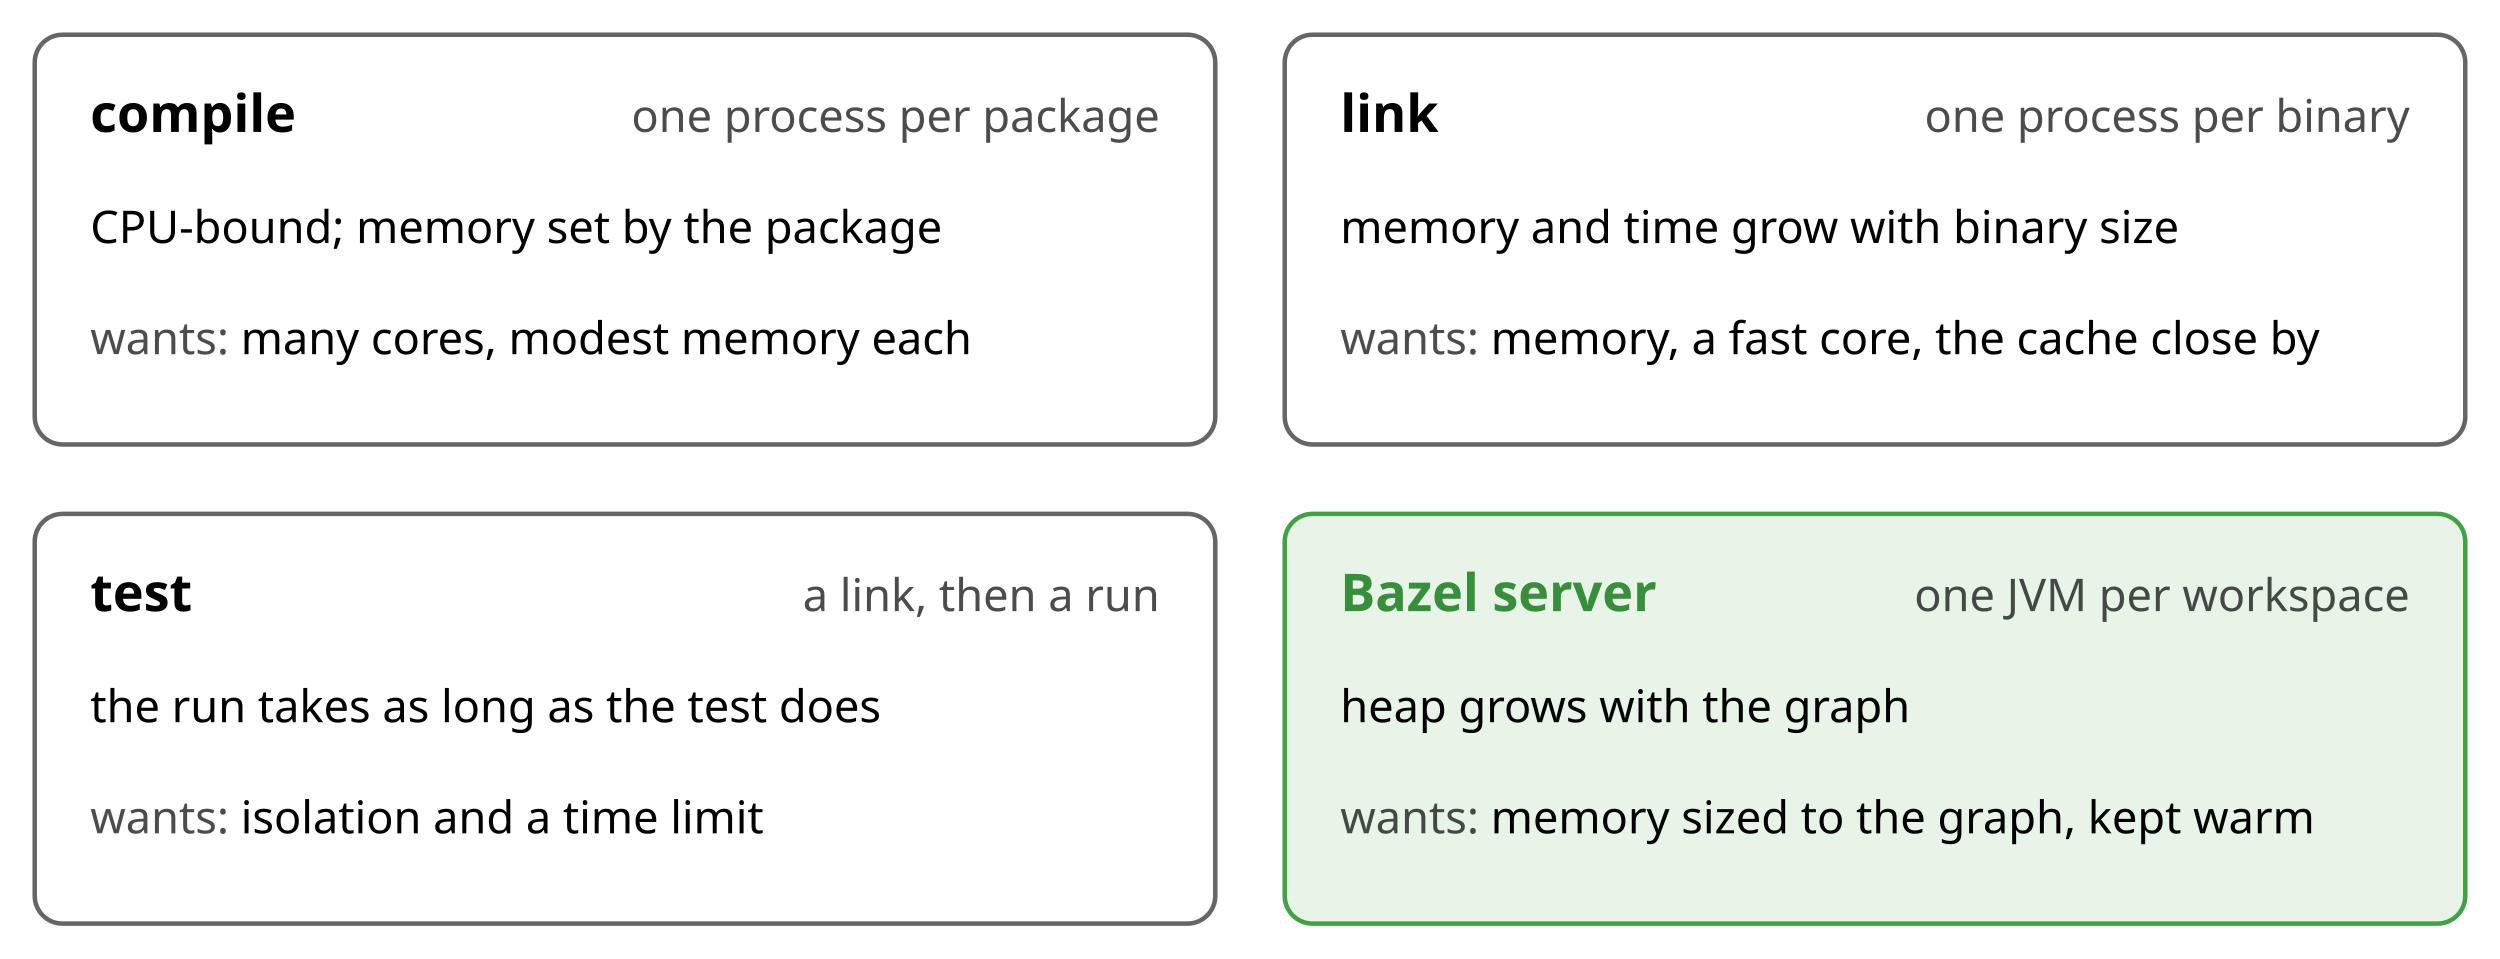
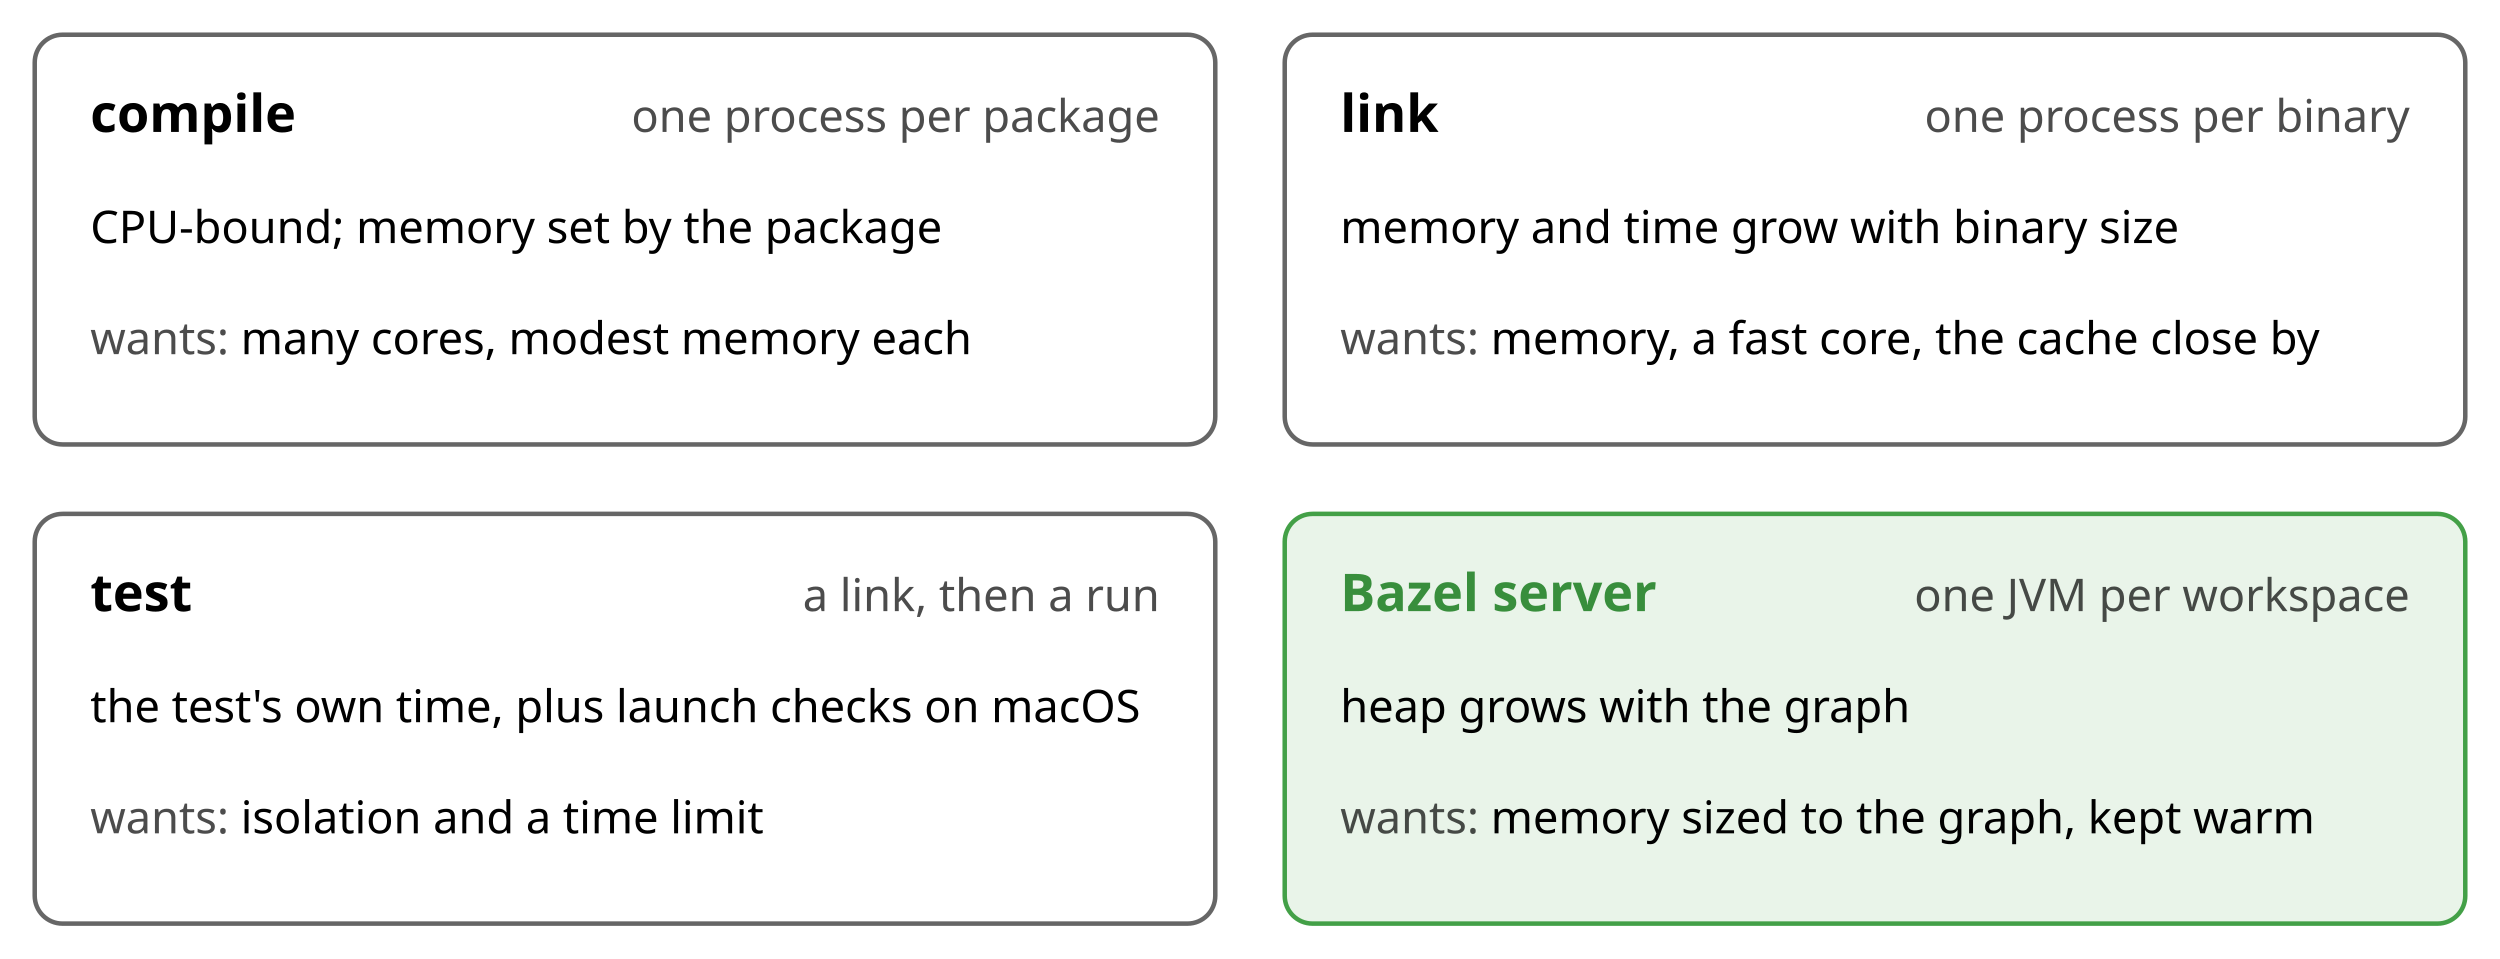
<svg xmlns="http://www.w3.org/2000/svg" viewBox="0 0 720 276" role="img" aria-labelledby="f54-title">
  <style>
    .f54 { font-family: ui-sans-serif, system-ui, sans-serif; font-size: 15px; fill: currentColor; }
    .f54-sm { font-size: 13px; }
    .f54-b { font-weight: 600; }
    .f54-dim { fill-opacity: .7; }
    .f54-card { fill: none; stroke: currentColor; stroke-opacity: .6; stroke-width: 1.3; }
    .f54-bz { fill: #43A047; fill-opacity: .12; stroke: #43A047; stroke-opacity: 1; }
    .f54-bzt { fill: #388E3C; }
  </style>
  <g class="f54">
    <rect class="f54-card" x="10" y="10" width="340" height="118" rx="8" />
    <text class="f54-b" x="26" y="38">compile</text>
    <text class="f54-sm f54-dim" x="334" y="38" text-anchor="end">one process per package</text>
    <text class="f54-sm" x="26" y="70">CPU-bound; memory set by the package</text>
    <text class="f54-sm" x="26" y="102">
      <tspan class="f54-dim">wants:</tspan> many cores, modest memory each</text>
    <rect class="f54-card" x="370" y="10" width="340" height="118" rx="8" />
    <text class="f54-b" x="386" y="38">link</text>
    <text class="f54-sm f54-dim" x="694" y="38" text-anchor="end">one process per binary</text>
    <text class="f54-sm" x="386" y="70">memory and time grow with binary size</text>
    <text class="f54-sm" x="386" y="102">
      <tspan class="f54-dim">wants:</tspan> memory, a fast core, the cache close by</text>
    <rect class="f54-card" x="10" y="148" width="340" height="118" rx="8" />
    <text class="f54-b" x="26" y="176">test</text>
    <text class="f54-sm f54-dim" x="334" y="176" text-anchor="end">a link, then a run</text>
-     <text class="f54-sm" x="26" y="208">the run takes as long as the test does</text>
+     <text class="f54-sm" x="26" y="208">the test's own time, plus launch checks on macOS</text>
    <text class="f54-sm" x="26" y="240">
      <tspan class="f54-dim">wants:</tspan> isolation and a time limit</text>
    <rect class="f54-card f54-bz" x="370" y="148" width="340" height="118" rx="8" />
    <text class="f54-b f54-bzt" x="386" y="176">Bazel server</text>
    <text class="f54-sm f54-dim" x="694" y="176" text-anchor="end">one JVM per workspace</text>
    <text class="f54-sm" x="386" y="208">heap grows with the graph</text>
    <text class="f54-sm" x="386" y="240">
      <tspan class="f54-dim">wants:</tspan> memory sized to the graph, kept warm</text>
  </g>
</svg>
